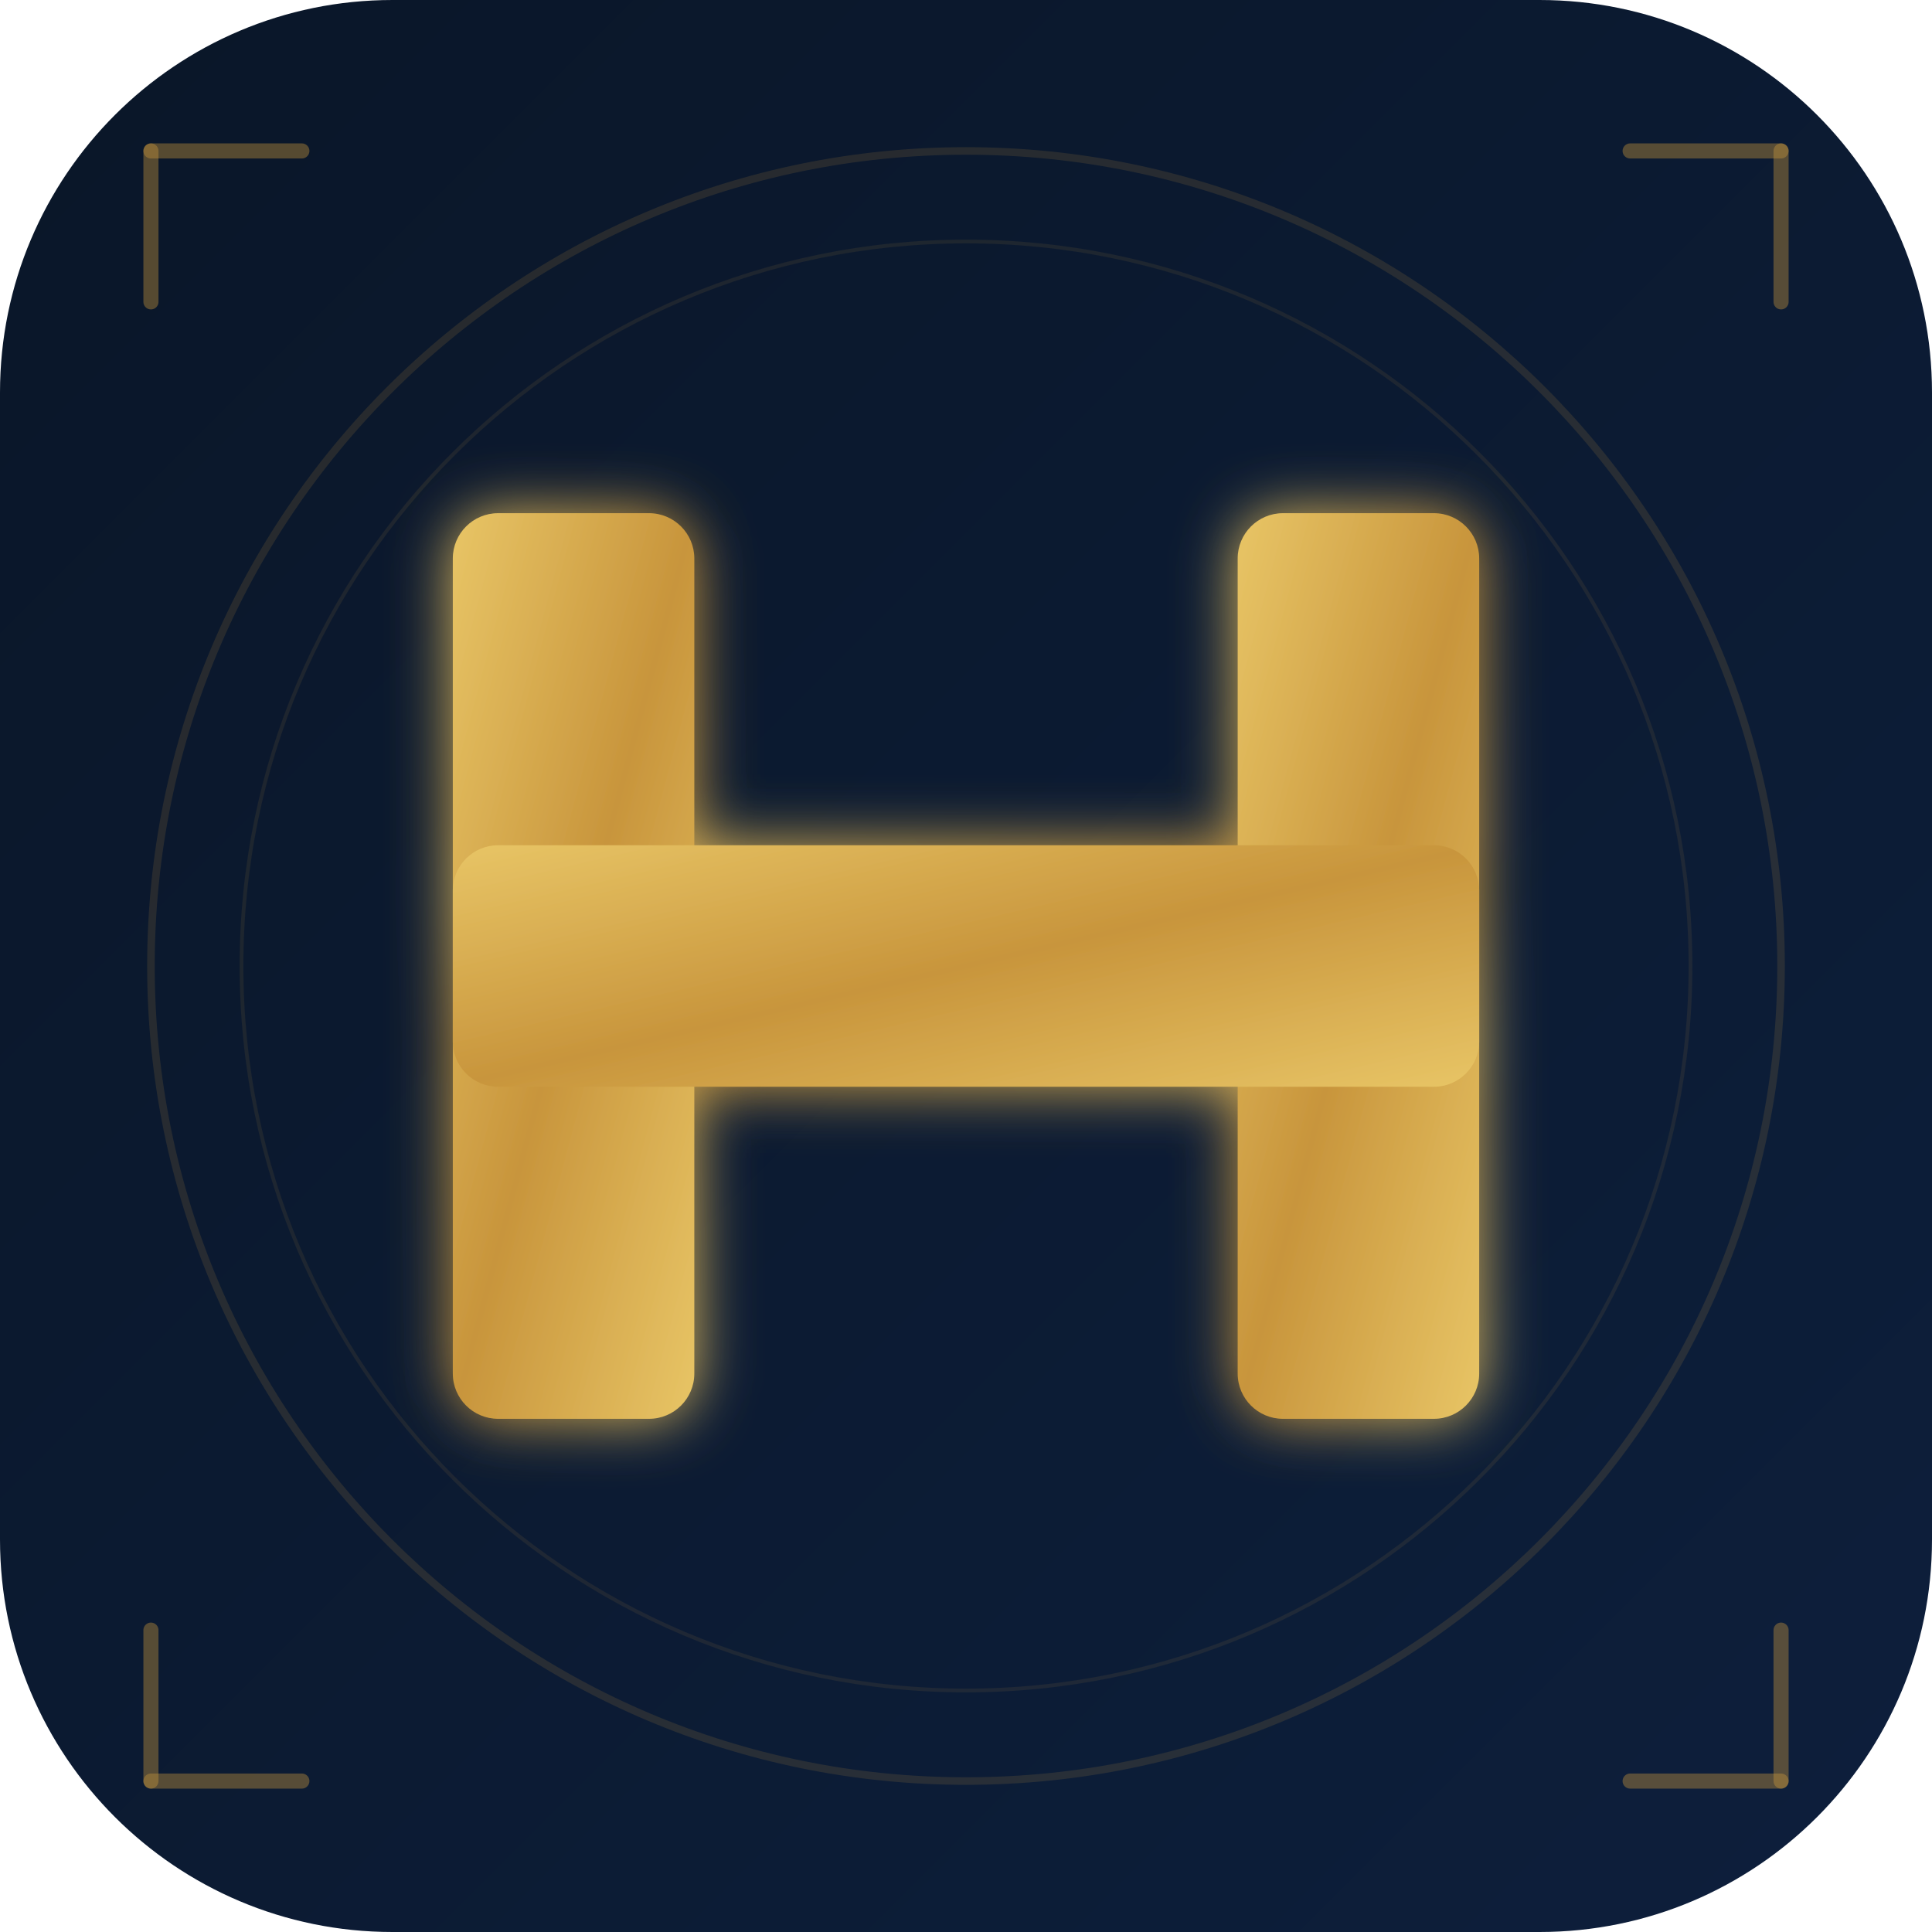
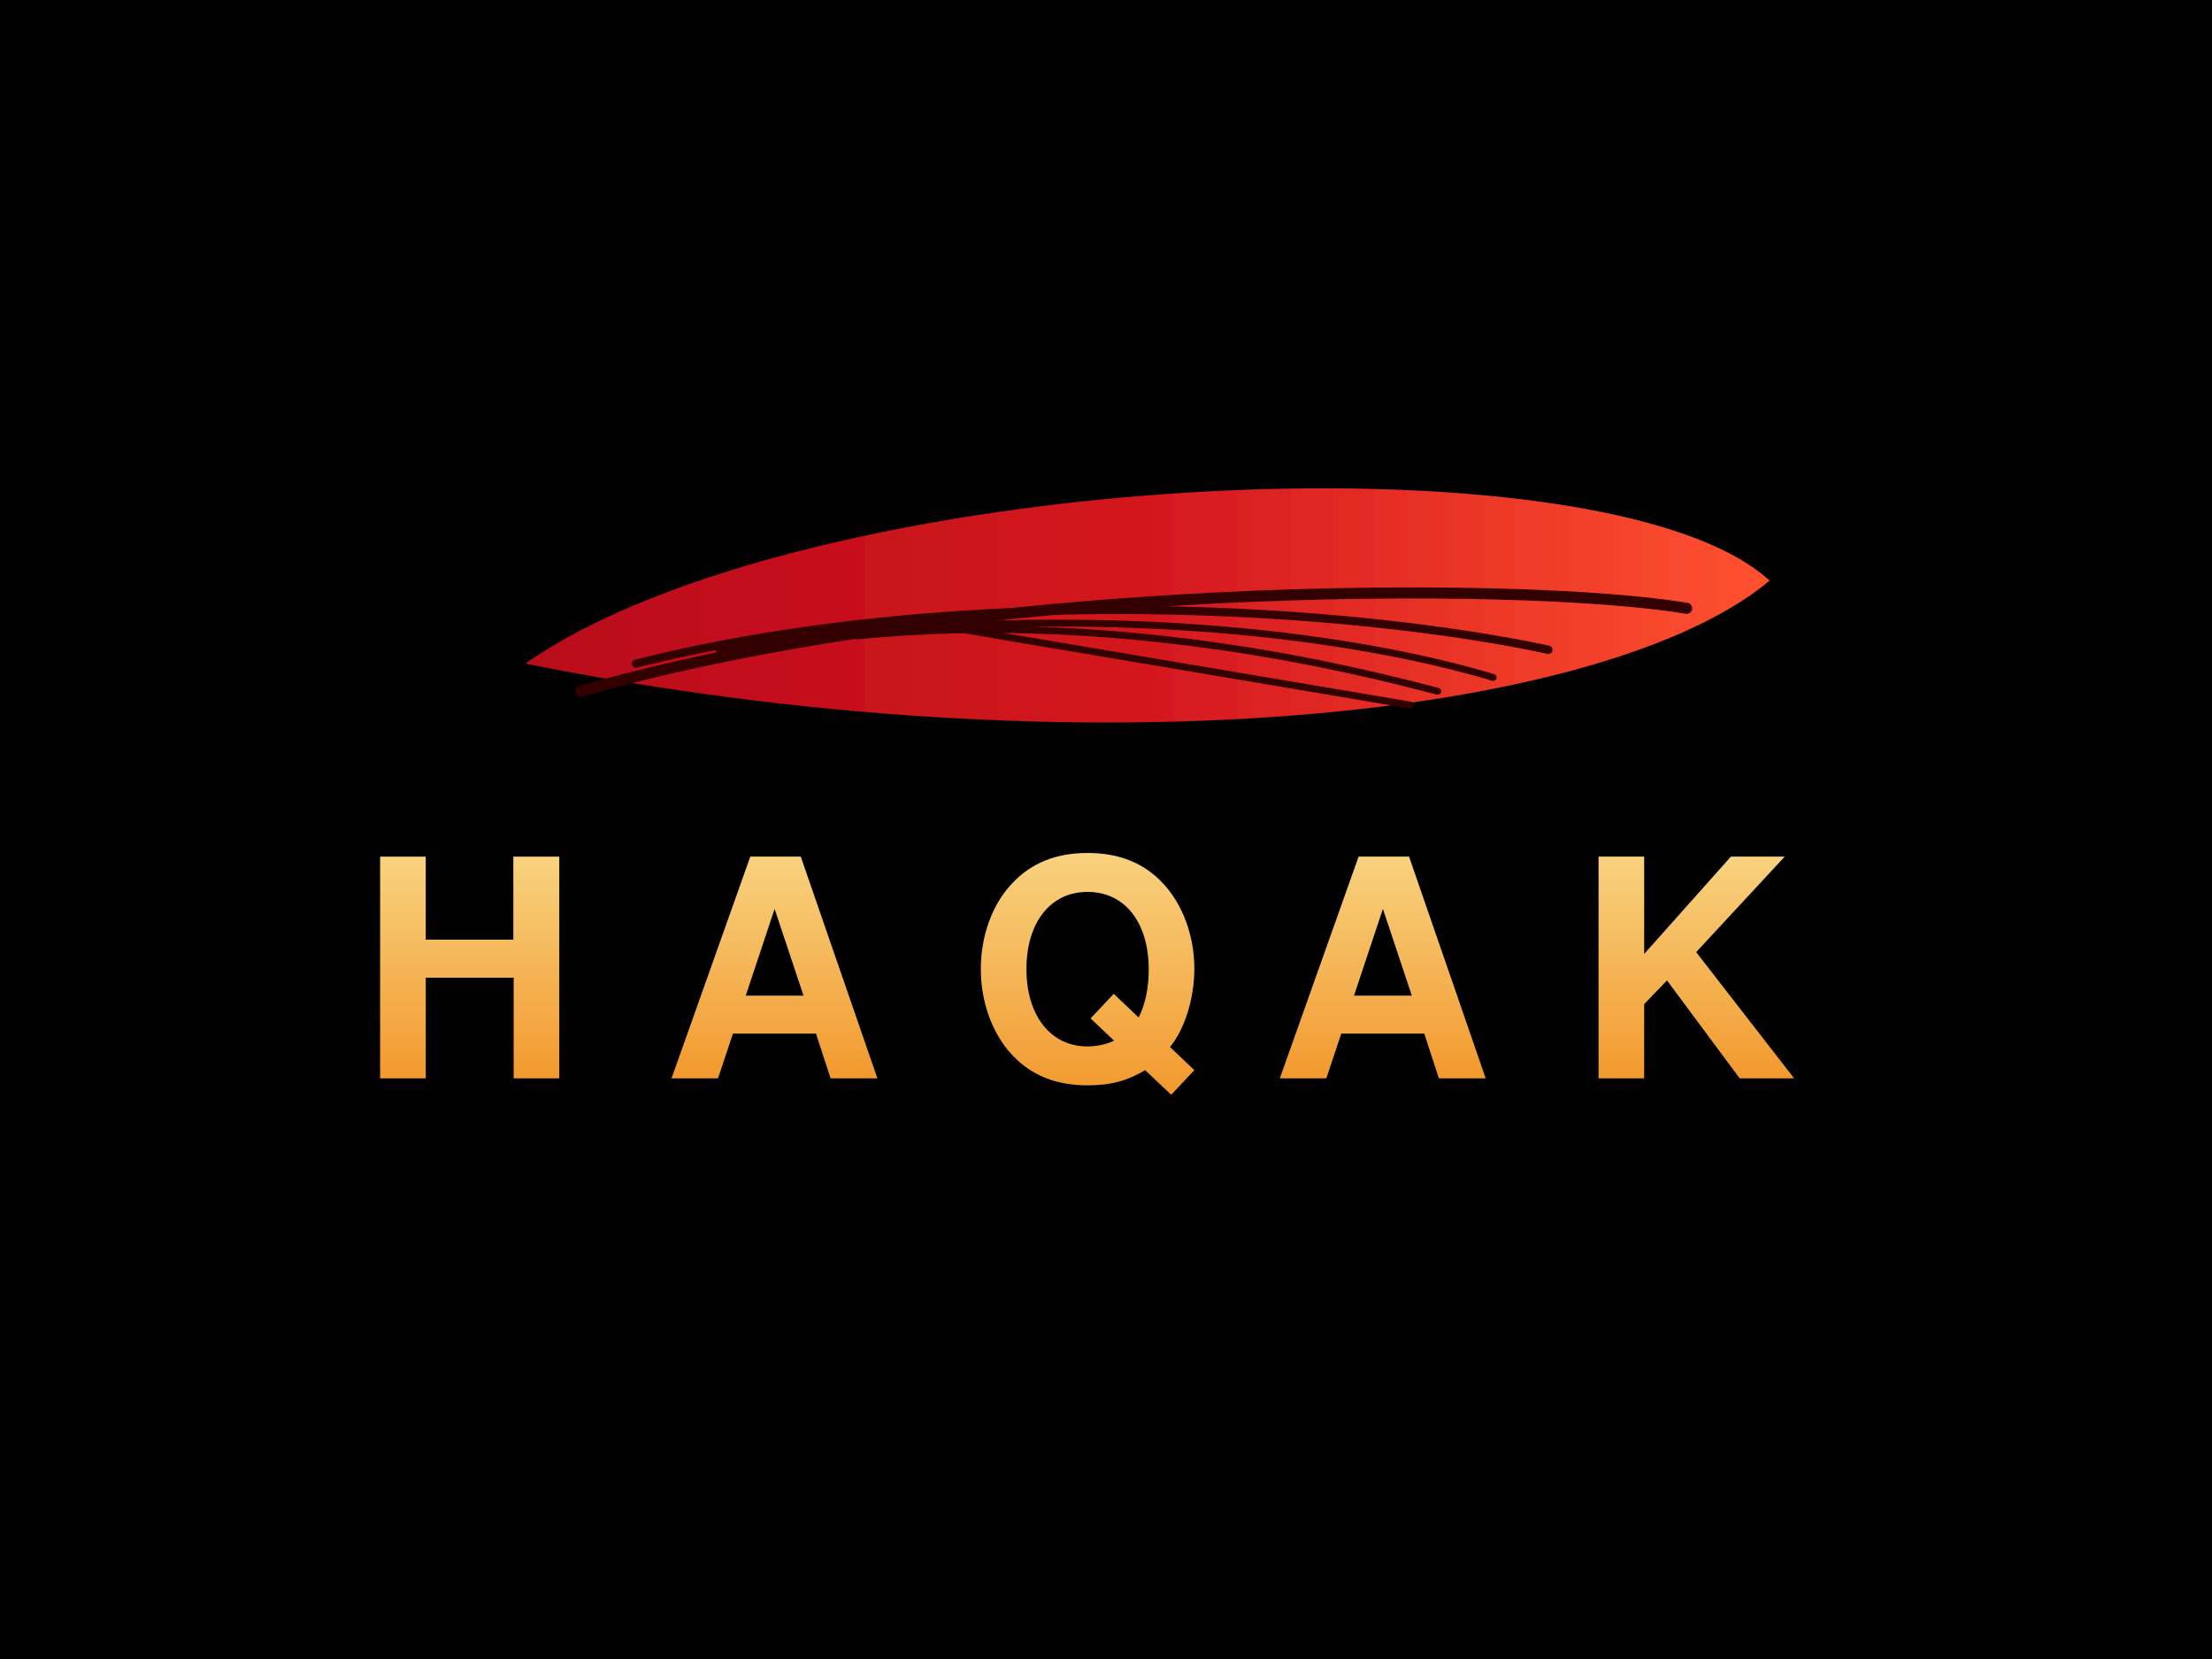
- <svg xmlns="http://www.w3.org/2000/svg" viewBox="0 0 256 256" width="256" height="256">
+ <svg xmlns="http://www.w3.org/2000/svg" viewBox="0 0 1600 1200">
  <defs>
-     <linearGradient id="bgGrad" x1="0%" y1="0%" x2="100%" y2="100%">
-       <stop offset="0%" style="stop-color:#0a1628;stop-opacity:1" />
-       <stop offset="100%" style="stop-color:#0d1f3c;stop-opacity:1" />
+     <linearGradient id="textGrad" x1="0%" y1="0%" x2="0%" y2="100%">
+       <stop offset="0%" stop-color="#f8d27f" />
+       <stop offset="100%" stop-color="#f2992e" />
    </linearGradient>
-     <linearGradient id="goldGrad" x1="0%" y1="0%" x2="100%" y2="100%">
-       <stop offset="0%" style="stop-color:#e8c566;stop-opacity:1" />
-       <stop offset="50%" style="stop-color:#c8953c;stop-opacity:1" />
-       <stop offset="100%" style="stop-color:#e8c566;stop-opacity:1" />
+     <linearGradient id="featherGrad" x1="0%" y1="0%" x2="100%" y2="0%">
+       <stop offset="0%" stop-color="#b90b1c" />
+       <stop offset="50%" stop-color="#d4171f" />
+       <stop offset="100%" stop-color="#ff512f" />
    </linearGradient>
-     <filter id="glow">
-       <feGaussianBlur stdDeviation="4" result="coloredBlur" />
-       <feMerge>
-         <feMergeNode in="coloredBlur" />
-         <feMergeNode in="SourceGraphic" />
-       </feMerge>
+     <filter id="shadow" x="-20%" y="-20%" width="140%" height="140%">
+       <feDropShadow dx="0" dy="6" stdDeviation="12" flood-color="#000" flood-opacity="0.4" />
    </filter>
  </defs>
-   <rect width="256" height="256" rx="52" fill="url(#bgGrad)" />
-   <circle cx="128" cy="128" r="108" fill="none" stroke="#c8953c" stroke-width="1" opacity="0.15" />
-   <circle cx="128" cy="128" r="96" fill="none" stroke="#c8953c" stroke-width="0.5" opacity="0.1" />
-   <g filter="url(#glow)">
-     <rect x="60" y="68" width="32" height="120" rx="6" fill="url(#goldGrad)" />
-     <rect x="164" y="68" width="32" height="120" rx="6" fill="url(#goldGrad)" />
-     <rect x="60" y="112" width="136" height="32" rx="6" fill="url(#goldGrad)" />
+   <rect width="1600" height="1200" fill="#000" />
+   <g filter="url(#shadow)">
+     <path d="M380 480 C580 340 1160 310 1280 420 C1160 520 780 560 380 480 Z" fill="url(#featherGrad)" />
+     <path d="M420 500 C700 420 1100 420 1220 440" fill="none" stroke="#330000" stroke-width="8" stroke-linecap="round" />
+     <path d="M460 480 C700 420 980 440 1120 470" fill="none" stroke="#330000" stroke-width="6" stroke-linecap="round" />
+     <path d="M520 470 C780 430 980 460 1080 490" fill="none" stroke="#330000" stroke-width="5" stroke-linecap="round" />
+     <path d="M620 460 C820 440 1000 490 1040 500" fill="none" stroke="#330000" stroke-width="5" stroke-linecap="round" />
+     <path d="M700 456 L1020 510" stroke="#330000" stroke-width="5" stroke-linecap="round" />
  </g>
-   <line x1="20" y1="20" x2="40" y2="20" stroke="#c8953c" stroke-width="2" opacity="0.4" stroke-linecap="round" />
-   <line x1="20" y1="20" x2="20" y2="40" stroke="#c8953c" stroke-width="2" opacity="0.4" stroke-linecap="round" />
-   <line x1="236" y1="20" x2="216" y2="20" stroke="#c8953c" stroke-width="2" opacity="0.4" stroke-linecap="round" />
-   <line x1="236" y1="20" x2="236" y2="40" stroke="#c8953c" stroke-width="2" opacity="0.4" stroke-linecap="round" />
-   <line x1="20" y1="236" x2="40" y2="236" stroke="#c8953c" stroke-width="2" opacity="0.4" stroke-linecap="round" />
-   <line x1="20" y1="236" x2="20" y2="216" stroke="#c8953c" stroke-width="2" opacity="0.4" stroke-linecap="round" />
-   <line x1="236" y1="236" x2="216" y2="236" stroke="#c8953c" stroke-width="2" opacity="0.4" stroke-linecap="round" />
-   <line x1="236" y1="236" x2="236" y2="216" stroke="#c8953c" stroke-width="2" opacity="0.4" stroke-linecap="round" />
+   <g transform="translate(260 780)" fill="url(#textGrad)" font-family="'Poppins', 'Montserrat', 'Arial Black', 'Helvetica', sans-serif" font-weight="900" font-size="220" letter-spacing="28">
+     <text x="0" y="0">H</text>
+     <text x="220" y="0">A</text>
+     <text x="440" y="0">Q</text>
+     <text x="660" y="0">A</text>
+     <text x="880" y="0">K</text>
+   </g>
</svg>
